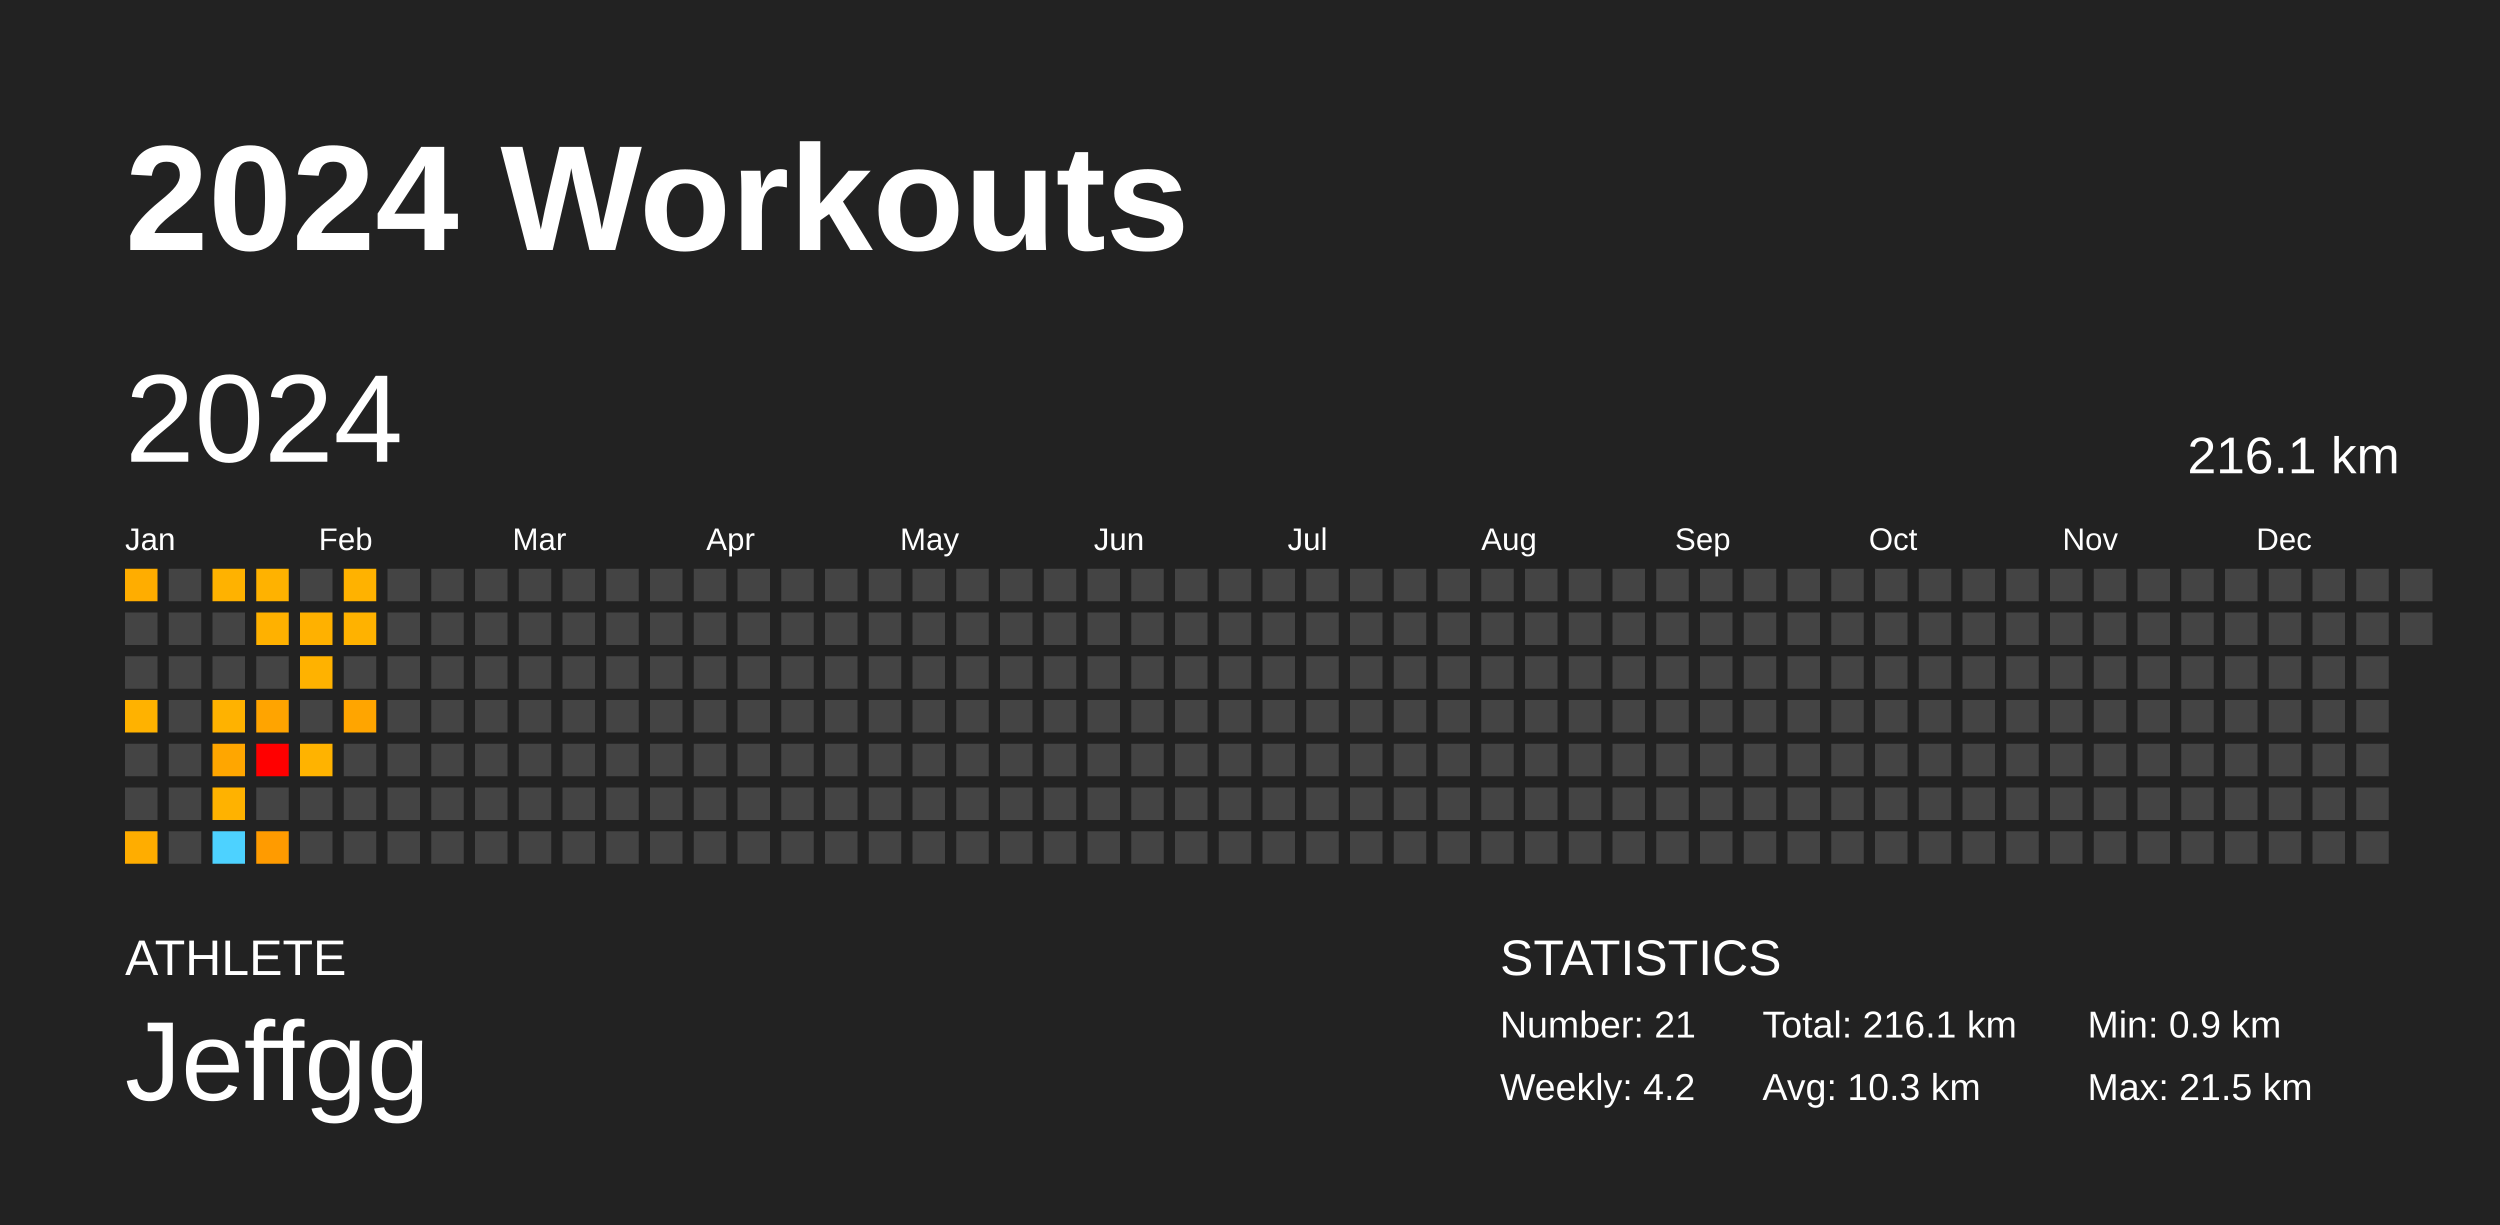
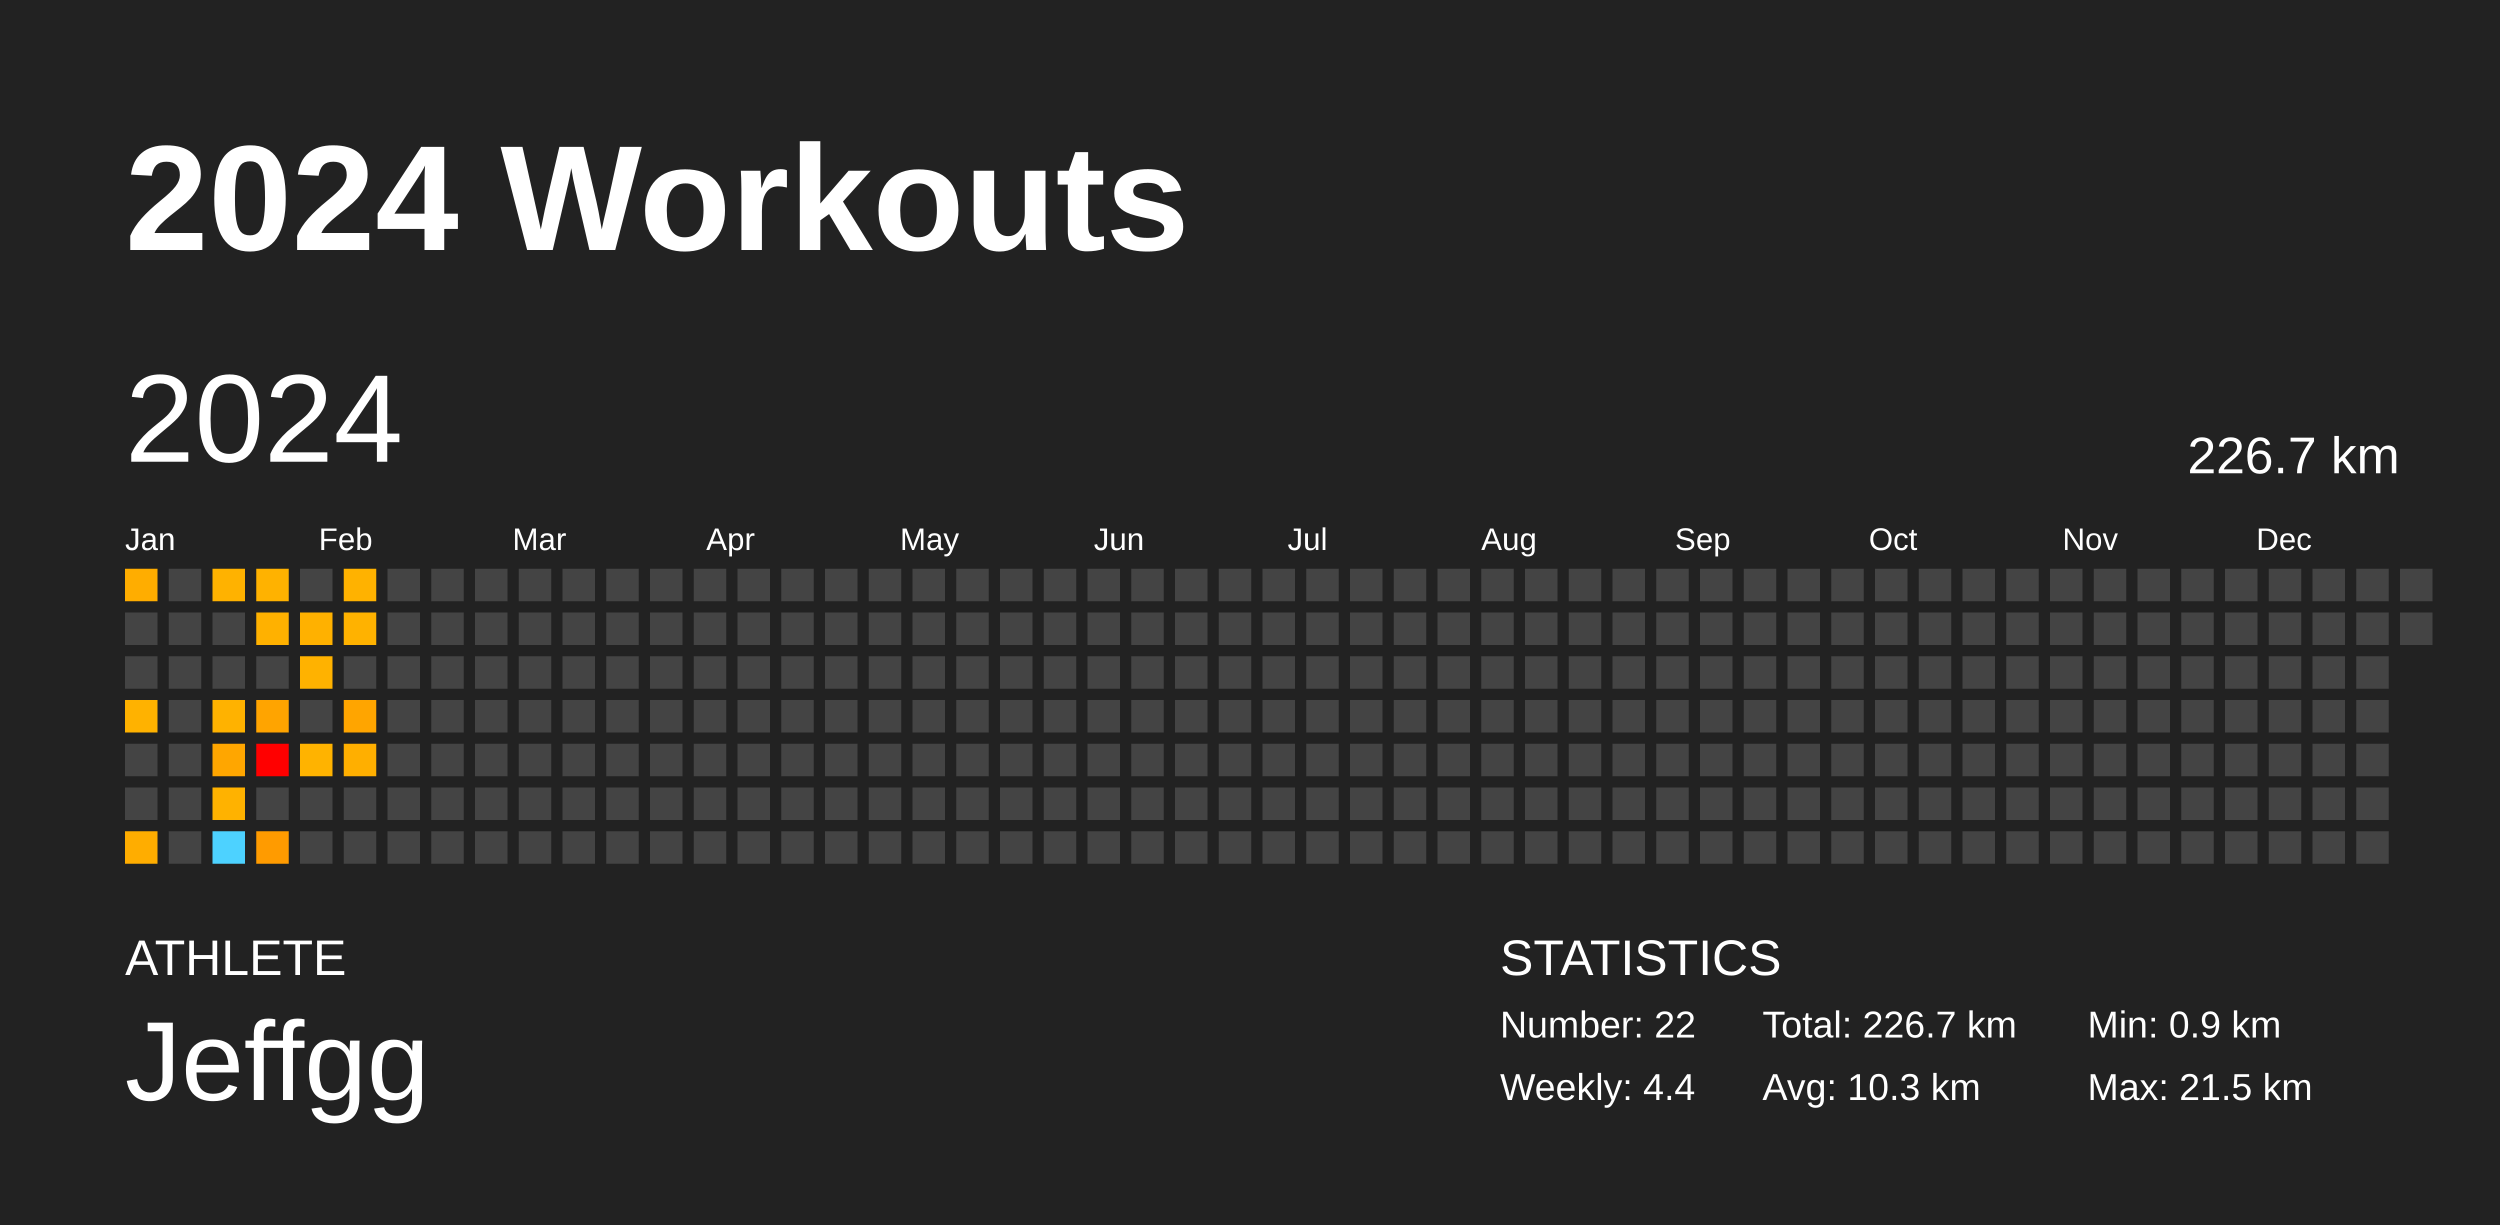
<svg xmlns="http://www.w3.org/2000/svg" baseProfile="full" height="98mm" version="1.1" viewBox="0,0,200,98" width="200mm">
  <defs />
  <rect fill="#222222" height="98" width="200" x="0" y="0" />
  <text fill="#FFFFFF" style="font-size:12px; font-family:Arial; font-weight:bold;" x="10" y="20">2024 Workouts</text>
  <text fill="#FFFFFF" style="font-size:4px; font-family:Arial" x="10" y="78">ATHLETE</text>
  <text fill="#FFFFFF" style="font-size:9px; font-family:Arial" x="10" y="88">Jeffgg</text>
  <text fill="#FFFFFF" style="font-size:4px; font-family:Arial" x="120" y="78">STATISTICS</text>
-   <text fill="#FFFFFF" style="font-size:3px; font-family:Arial" x="120" y="83">Number: 21</text>
-   <text fill="#FFFFFF" style="font-size:3px; font-family:Arial" x="120" y="88">Weekly: 4.2</text>
-   <text fill="#FFFFFF" style="font-size:3px; font-family:Arial" x="141" y="83">Total: 216.1 km</text>
+   <text fill="#FFFFFF" style="font-size:3px; font-family:Arial" x="120" y="83">Number: 22</text>
+   <text fill="#FFFFFF" style="font-size:3px; font-family:Arial" x="120" y="88">Weekly: 4.4</text>
+   <text fill="#FFFFFF" style="font-size:3px; font-family:Arial" x="141" y="83">Total: 226.7 km</text>
  <text fill="#FFFFFF" style="font-size:3px; font-family:Arial" x="141" y="88">Avg: 10.3 km</text>
  <text fill="#FFFFFF" style="font-size:3px; font-family:Arial" x="167" y="83">Min: 0.9 km</text>
  <text fill="#FFFFFF" style="font-size:3px; font-family:Arial" x="167" y="88">Max: 21.5 km</text>
  <text dominant-baseline="hanging" fill="#FFFFFF" style="font-size:10.0px; font-family:Arial;" x="10" y="30">2024</text>
-   <text dominant-baseline="hanging" fill="#FFFFFF" style="font-size:4.125px; font-family:Arial;" x="175" y="35">216.1 km</text>
+   <text dominant-baseline="hanging" fill="#FFFFFF" style="font-size:4.125px; font-family:Arial;" x="175" y="35">226.7 km</text>
  <text fill="#FFFFFF" style="font-size:2.5px; font-family:Arial" x="10.0" y="44">Jan</text>
  <text fill="#FFFFFF" style="font-size:2.5px; font-family:Arial" x="25.5" y="44">Feb</text>
  <text fill="#FFFFFF" style="font-size:2.5px; font-family:Arial" x="41.0" y="44">Mar</text>
  <text fill="#FFFFFF" style="font-size:2.5px; font-family:Arial" x="56.5" y="44">Apr</text>
  <text fill="#FFFFFF" style="font-size:2.5px; font-family:Arial" x="72.0" y="44">May</text>
  <text fill="#FFFFFF" style="font-size:2.5px; font-family:Arial" x="87.5" y="44">Jun</text>
  <text fill="#FFFFFF" style="font-size:2.5px; font-family:Arial" x="103.0" y="44">Jul</text>
  <text fill="#FFFFFF" style="font-size:2.5px; font-family:Arial" x="118.5" y="44">Aug</text>
  <text fill="#FFFFFF" style="font-size:2.5px; font-family:Arial" x="134.0" y="44">Sep</text>
  <text fill="#FFFFFF" style="font-size:2.5px; font-family:Arial" x="149.5" y="44">Oct</text>
  <text fill="#FFFFFF" style="font-size:2.5px; font-family:Arial" x="165.0" y="44">Nov</text>
  <text fill="#FFFFFF" style="font-size:2.5px; font-family:Arial" x="180.5" y="44">Dec</text>
  <rect fill="#ffad00" height="2.6" width="2.6" x="10.0" y="45.5" />
  <rect fill="#444444" height="2.6" width="2.6" x="10.0" y="49.0" />
  <rect fill="#444444" height="2.6" width="2.6" x="10.0" y="52.5" />
  <rect fill="#ffb200" height="2.6" width="2.6" x="10.0" y="56.0" />
  <rect fill="#444444" height="2.6" width="2.6" x="10.0" y="59.5" />
  <rect fill="#444444" height="2.6" width="2.6" x="10.0" y="63.0" />
  <rect fill="#ffad00" height="2.6" width="2.6" x="10.0" y="66.5" />
  <rect fill="#444444" height="2.6" width="2.6" x="13.5" y="45.5" />
  <rect fill="#444444" height="2.6" width="2.6" x="13.5" y="49.0" />
  <rect fill="#444444" height="2.6" width="2.6" x="13.5" y="52.5" />
  <rect fill="#444444" height="2.6" width="2.6" x="13.5" y="56.0" />
  <rect fill="#444444" height="2.6" width="2.6" x="13.5" y="59.5" />
  <rect fill="#444444" height="2.6" width="2.6" x="13.5" y="63.0" />
  <rect fill="#444444" height="2.6" width="2.6" x="13.5" y="66.5" />
  <rect fill="#ffb200" height="2.6" width="2.6" x="17.0" y="45.5" />
  <rect fill="#444444" height="2.6" width="2.6" x="17.0" y="49.0" />
  <rect fill="#444444" height="2.6" width="2.6" x="17.0" y="52.5" />
  <rect fill="#ffb200" height="2.6" width="2.6" x="17.0" y="56.0" />
  <rect fill="#ffa600" height="2.6" width="2.6" x="17.0" y="59.5" />
  <rect fill="#ffb200" height="2.6" width="2.6" x="17.0" y="63.0" />
  <rect fill="#4dd2ff" height="2.6" width="2.6" x="17.0" y="66.5" />
  <rect fill="#ffb200" height="2.6" width="2.6" x="20.5" y="45.5" />
  <rect fill="#ffb100" height="2.6" width="2.6" x="20.5" y="49.0" />
  <rect fill="#444444" height="2.6" width="2.6" x="20.5" y="52.5" />
  <rect fill="#ffa400" height="2.6" width="2.6" x="20.5" y="56.0" />
  <rect fill="red" height="2.6" width="2.6" x="20.5" y="59.5" />
  <rect fill="#444444" height="2.6" width="2.6" x="20.5" y="63.0" />
  <rect fill="#ff9b00" height="2.6" width="2.6" x="20.5" y="66.5" />
  <rect fill="#444444" height="2.6" width="2.6" x="24.0" y="45.5" />
  <rect fill="#ffb100" height="2.6" width="2.6" x="24.0" y="49.0" />
  <rect fill="#ffb200" height="2.6" width="2.6" x="24.0" y="52.5" />
  <rect fill="#444444" height="2.6" width="2.6" x="24.0" y="56.0" />
  <rect fill="#ffb300" height="2.6" width="2.6" x="24.0" y="59.5" />
  <rect fill="#444444" height="2.6" width="2.6" x="24.0" y="63.0" />
  <rect fill="#444444" height="2.6" width="2.6" x="24.0" y="66.5" />
  <rect fill="#ffb200" height="2.6" width="2.6" x="27.5" y="45.5" />
  <rect fill="#ffb200" height="2.6" width="2.6" x="27.5" y="49.0" />
  <rect fill="#444444" height="2.6" width="2.6" x="27.5" y="52.5" />
  <rect fill="#ffa500" height="2.6" width="2.6" x="27.5" y="56.0" />
-   <rect fill="#444444" height="2.6" width="2.6" x="27.5" y="59.5" />
+   <rect fill="#ffaf00" height="2.6" width="2.6" x="27.5" y="59.5" />
  <rect fill="#444444" height="2.6" width="2.6" x="27.5" y="63.0" />
  <rect fill="#444444" height="2.6" width="2.6" x="27.5" y="66.5" />
  <rect fill="#444444" height="2.6" width="2.6" x="31.0" y="45.5" />
  <rect fill="#444444" height="2.6" width="2.6" x="31.0" y="49.0" />
  <rect fill="#444444" height="2.6" width="2.6" x="31.0" y="52.5" />
  <rect fill="#444444" height="2.6" width="2.6" x="31.0" y="56.0" />
  <rect fill="#444444" height="2.6" width="2.6" x="31.0" y="59.5" />
  <rect fill="#444444" height="2.6" width="2.6" x="31.0" y="63.0" />
  <rect fill="#444444" height="2.6" width="2.6" x="31.0" y="66.5" />
  <rect fill="#444444" height="2.6" width="2.6" x="34.5" y="45.5" />
  <rect fill="#444444" height="2.6" width="2.6" x="34.5" y="49.0" />
  <rect fill="#444444" height="2.6" width="2.6" x="34.5" y="52.5" />
  <rect fill="#444444" height="2.6" width="2.6" x="34.5" y="56.0" />
  <rect fill="#444444" height="2.6" width="2.6" x="34.5" y="59.5" />
  <rect fill="#444444" height="2.6" width="2.6" x="34.5" y="63.0" />
  <rect fill="#444444" height="2.6" width="2.6" x="34.5" y="66.5" />
  <rect fill="#444444" height="2.6" width="2.6" x="38.0" y="45.5" />
  <rect fill="#444444" height="2.6" width="2.6" x="38.0" y="49.0" />
  <rect fill="#444444" height="2.6" width="2.6" x="38.0" y="52.5" />
  <rect fill="#444444" height="2.6" width="2.6" x="38.0" y="56.0" />
  <rect fill="#444444" height="2.6" width="2.6" x="38.0" y="59.5" />
  <rect fill="#444444" height="2.6" width="2.6" x="38.0" y="63.0" />
  <rect fill="#444444" height="2.6" width="2.6" x="38.0" y="66.5" />
  <rect fill="#444444" height="2.6" width="2.6" x="41.5" y="45.5" />
  <rect fill="#444444" height="2.6" width="2.6" x="41.5" y="49.0" />
  <rect fill="#444444" height="2.6" width="2.6" x="41.5" y="52.5" />
  <rect fill="#444444" height="2.6" width="2.6" x="41.5" y="56.0" />
  <rect fill="#444444" height="2.6" width="2.6" x="41.5" y="59.5" />
  <rect fill="#444444" height="2.6" width="2.6" x="41.5" y="63.0" />
  <rect fill="#444444" height="2.6" width="2.6" x="41.5" y="66.5" />
  <rect fill="#444444" height="2.6" width="2.6" x="45.0" y="45.5" />
  <rect fill="#444444" height="2.6" width="2.6" x="45.0" y="49.0" />
  <rect fill="#444444" height="2.6" width="2.6" x="45.0" y="52.5" />
  <rect fill="#444444" height="2.6" width="2.6" x="45.0" y="56.0" />
  <rect fill="#444444" height="2.6" width="2.6" x="45.0" y="59.5" />
  <rect fill="#444444" height="2.6" width="2.6" x="45.0" y="63.0" />
  <rect fill="#444444" height="2.6" width="2.6" x="45.0" y="66.5" />
  <rect fill="#444444" height="2.6" width="2.6" x="48.5" y="45.5" />
  <rect fill="#444444" height="2.6" width="2.6" x="48.5" y="49.0" />
  <rect fill="#444444" height="2.6" width="2.6" x="48.5" y="52.5" />
  <rect fill="#444444" height="2.6" width="2.6" x="48.5" y="56.0" />
  <rect fill="#444444" height="2.6" width="2.6" x="48.5" y="59.5" />
  <rect fill="#444444" height="2.6" width="2.6" x="48.5" y="63.0" />
  <rect fill="#444444" height="2.6" width="2.6" x="48.5" y="66.5" />
  <rect fill="#444444" height="2.6" width="2.6" x="52.0" y="45.5" />
  <rect fill="#444444" height="2.6" width="2.6" x="52.0" y="49.0" />
  <rect fill="#444444" height="2.6" width="2.6" x="52.0" y="52.5" />
  <rect fill="#444444" height="2.6" width="2.6" x="52.0" y="56.0" />
  <rect fill="#444444" height="2.6" width="2.6" x="52.0" y="59.5" />
  <rect fill="#444444" height="2.6" width="2.6" x="52.0" y="63.0" />
  <rect fill="#444444" height="2.6" width="2.6" x="52.0" y="66.5" />
  <rect fill="#444444" height="2.6" width="2.6" x="55.5" y="45.5" />
  <rect fill="#444444" height="2.6" width="2.6" x="55.5" y="49.0" />
  <rect fill="#444444" height="2.6" width="2.6" x="55.5" y="52.5" />
  <rect fill="#444444" height="2.6" width="2.6" x="55.5" y="56.0" />
  <rect fill="#444444" height="2.6" width="2.6" x="55.5" y="59.5" />
  <rect fill="#444444" height="2.6" width="2.6" x="55.5" y="63.0" />
  <rect fill="#444444" height="2.6" width="2.6" x="55.5" y="66.5" />
  <rect fill="#444444" height="2.6" width="2.6" x="59.0" y="45.5" />
  <rect fill="#444444" height="2.6" width="2.6" x="59.0" y="49.0" />
  <rect fill="#444444" height="2.6" width="2.6" x="59.0" y="52.5" />
  <rect fill="#444444" height="2.6" width="2.6" x="59.0" y="56.0" />
  <rect fill="#444444" height="2.6" width="2.6" x="59.0" y="59.5" />
  <rect fill="#444444" height="2.6" width="2.6" x="59.0" y="63.0" />
  <rect fill="#444444" height="2.6" width="2.6" x="59.0" y="66.5" />
  <rect fill="#444444" height="2.6" width="2.6" x="62.5" y="45.5" />
  <rect fill="#444444" height="2.6" width="2.6" x="62.5" y="49.0" />
  <rect fill="#444444" height="2.6" width="2.6" x="62.5" y="52.5" />
  <rect fill="#444444" height="2.6" width="2.6" x="62.5" y="56.0" />
  <rect fill="#444444" height="2.6" width="2.6" x="62.5" y="59.5" />
  <rect fill="#444444" height="2.6" width="2.6" x="62.5" y="63.0" />
  <rect fill="#444444" height="2.6" width="2.6" x="62.5" y="66.5" />
  <rect fill="#444444" height="2.6" width="2.6" x="66.0" y="45.5" />
  <rect fill="#444444" height="2.6" width="2.6" x="66.0" y="49.0" />
  <rect fill="#444444" height="2.6" width="2.6" x="66.0" y="52.5" />
  <rect fill="#444444" height="2.6" width="2.6" x="66.0" y="56.0" />
  <rect fill="#444444" height="2.6" width="2.6" x="66.0" y="59.5" />
  <rect fill="#444444" height="2.6" width="2.6" x="66.0" y="63.0" />
  <rect fill="#444444" height="2.6" width="2.6" x="66.0" y="66.5" />
  <rect fill="#444444" height="2.6" width="2.6" x="69.5" y="45.5" />
  <rect fill="#444444" height="2.6" width="2.6" x="69.5" y="49.0" />
  <rect fill="#444444" height="2.6" width="2.6" x="69.5" y="52.5" />
  <rect fill="#444444" height="2.6" width="2.6" x="69.5" y="56.0" />
  <rect fill="#444444" height="2.6" width="2.6" x="69.5" y="59.5" />
  <rect fill="#444444" height="2.6" width="2.6" x="69.5" y="63.0" />
  <rect fill="#444444" height="2.6" width="2.6" x="69.5" y="66.5" />
  <rect fill="#444444" height="2.6" width="2.6" x="73.0" y="45.5" />
  <rect fill="#444444" height="2.6" width="2.6" x="73.0" y="49.0" />
  <rect fill="#444444" height="2.6" width="2.6" x="73.0" y="52.5" />
  <rect fill="#444444" height="2.6" width="2.6" x="73.0" y="56.0" />
  <rect fill="#444444" height="2.6" width="2.6" x="73.0" y="59.5" />
  <rect fill="#444444" height="2.6" width="2.6" x="73.0" y="63.0" />
  <rect fill="#444444" height="2.6" width="2.6" x="73.0" y="66.5" />
  <rect fill="#444444" height="2.6" width="2.6" x="76.5" y="45.5" />
  <rect fill="#444444" height="2.6" width="2.6" x="76.5" y="49.0" />
  <rect fill="#444444" height="2.6" width="2.6" x="76.5" y="52.5" />
  <rect fill="#444444" height="2.6" width="2.6" x="76.5" y="56.0" />
  <rect fill="#444444" height="2.6" width="2.6" x="76.5" y="59.5" />
  <rect fill="#444444" height="2.6" width="2.6" x="76.5" y="63.0" />
  <rect fill="#444444" height="2.6" width="2.6" x="76.5" y="66.5" />
  <rect fill="#444444" height="2.6" width="2.6" x="80.0" y="45.5" />
  <rect fill="#444444" height="2.6" width="2.6" x="80.0" y="49.0" />
  <rect fill="#444444" height="2.6" width="2.6" x="80.0" y="52.5" />
  <rect fill="#444444" height="2.6" width="2.6" x="80.0" y="56.0" />
  <rect fill="#444444" height="2.6" width="2.6" x="80.0" y="59.5" />
  <rect fill="#444444" height="2.6" width="2.6" x="80.0" y="63.0" />
  <rect fill="#444444" height="2.6" width="2.6" x="80.0" y="66.5" />
  <rect fill="#444444" height="2.6" width="2.6" x="83.5" y="45.5" />
  <rect fill="#444444" height="2.6" width="2.6" x="83.5" y="49.0" />
  <rect fill="#444444" height="2.6" width="2.6" x="83.5" y="52.5" />
  <rect fill="#444444" height="2.6" width="2.6" x="83.5" y="56.0" />
  <rect fill="#444444" height="2.6" width="2.6" x="83.5" y="59.5" />
  <rect fill="#444444" height="2.6" width="2.6" x="83.5" y="63.0" />
  <rect fill="#444444" height="2.6" width="2.6" x="83.5" y="66.5" />
  <rect fill="#444444" height="2.6" width="2.6" x="87.0" y="45.5" />
  <rect fill="#444444" height="2.6" width="2.6" x="87.0" y="49.0" />
  <rect fill="#444444" height="2.6" width="2.6" x="87.0" y="52.5" />
  <rect fill="#444444" height="2.6" width="2.6" x="87.0" y="56.0" />
  <rect fill="#444444" height="2.6" width="2.6" x="87.0" y="59.5" />
  <rect fill="#444444" height="2.6" width="2.6" x="87.0" y="63.0" />
  <rect fill="#444444" height="2.6" width="2.6" x="87.0" y="66.5" />
  <rect fill="#444444" height="2.6" width="2.6" x="90.5" y="45.5" />
  <rect fill="#444444" height="2.6" width="2.6" x="90.5" y="49.0" />
  <rect fill="#444444" height="2.6" width="2.6" x="90.5" y="52.5" />
  <rect fill="#444444" height="2.6" width="2.6" x="90.5" y="56.0" />
  <rect fill="#444444" height="2.6" width="2.6" x="90.5" y="59.5" />
  <rect fill="#444444" height="2.6" width="2.6" x="90.5" y="63.0" />
  <rect fill="#444444" height="2.6" width="2.6" x="90.5" y="66.5" />
  <rect fill="#444444" height="2.6" width="2.6" x="94.0" y="45.5" />
  <rect fill="#444444" height="2.6" width="2.6" x="94.0" y="49.0" />
  <rect fill="#444444" height="2.6" width="2.6" x="94.0" y="52.5" />
  <rect fill="#444444" height="2.6" width="2.6" x="94.0" y="56.0" />
  <rect fill="#444444" height="2.6" width="2.6" x="94.0" y="59.5" />
  <rect fill="#444444" height="2.6" width="2.6" x="94.0" y="63.0" />
  <rect fill="#444444" height="2.6" width="2.6" x="94.0" y="66.5" />
  <rect fill="#444444" height="2.6" width="2.6" x="97.5" y="45.5" />
  <rect fill="#444444" height="2.6" width="2.6" x="97.5" y="49.0" />
  <rect fill="#444444" height="2.6" width="2.6" x="97.5" y="52.5" />
  <rect fill="#444444" height="2.6" width="2.6" x="97.5" y="56.0" />
  <rect fill="#444444" height="2.6" width="2.6" x="97.5" y="59.5" />
  <rect fill="#444444" height="2.6" width="2.6" x="97.5" y="63.0" />
  <rect fill="#444444" height="2.6" width="2.6" x="97.5" y="66.5" />
  <rect fill="#444444" height="2.6" width="2.6" x="101.0" y="45.5" />
  <rect fill="#444444" height="2.6" width="2.6" x="101.0" y="49.0" />
  <rect fill="#444444" height="2.6" width="2.6" x="101.0" y="52.5" />
  <rect fill="#444444" height="2.6" width="2.6" x="101.0" y="56.0" />
  <rect fill="#444444" height="2.6" width="2.6" x="101.0" y="59.5" />
  <rect fill="#444444" height="2.6" width="2.6" x="101.0" y="63.0" />
  <rect fill="#444444" height="2.6" width="2.6" x="101.0" y="66.5" />
  <rect fill="#444444" height="2.6" width="2.6" x="104.5" y="45.5" />
  <rect fill="#444444" height="2.6" width="2.6" x="104.5" y="49.0" />
  <rect fill="#444444" height="2.6" width="2.6" x="104.5" y="52.5" />
  <rect fill="#444444" height="2.6" width="2.6" x="104.5" y="56.0" />
  <rect fill="#444444" height="2.6" width="2.6" x="104.5" y="59.5" />
  <rect fill="#444444" height="2.6" width="2.6" x="104.5" y="63.0" />
  <rect fill="#444444" height="2.6" width="2.6" x="104.5" y="66.5" />
  <rect fill="#444444" height="2.6" width="2.6" x="108.0" y="45.5" />
  <rect fill="#444444" height="2.6" width="2.6" x="108.0" y="49.0" />
  <rect fill="#444444" height="2.6" width="2.6" x="108.0" y="52.5" />
  <rect fill="#444444" height="2.6" width="2.6" x="108.0" y="56.0" />
  <rect fill="#444444" height="2.6" width="2.6" x="108.0" y="59.5" />
  <rect fill="#444444" height="2.6" width="2.6" x="108.0" y="63.0" />
  <rect fill="#444444" height="2.6" width="2.6" x="108.0" y="66.5" />
  <rect fill="#444444" height="2.6" width="2.6" x="111.5" y="45.5" />
  <rect fill="#444444" height="2.6" width="2.6" x="111.5" y="49.0" />
  <rect fill="#444444" height="2.6" width="2.6" x="111.5" y="52.5" />
  <rect fill="#444444" height="2.6" width="2.6" x="111.5" y="56.0" />
  <rect fill="#444444" height="2.6" width="2.6" x="111.5" y="59.5" />
  <rect fill="#444444" height="2.6" width="2.6" x="111.5" y="63.0" />
  <rect fill="#444444" height="2.6" width="2.6" x="111.5" y="66.5" />
  <rect fill="#444444" height="2.6" width="2.6" x="115.0" y="45.5" />
  <rect fill="#444444" height="2.6" width="2.6" x="115.0" y="49.0" />
  <rect fill="#444444" height="2.6" width="2.6" x="115.0" y="52.5" />
  <rect fill="#444444" height="2.6" width="2.6" x="115.0" y="56.0" />
  <rect fill="#444444" height="2.6" width="2.6" x="115.0" y="59.5" />
  <rect fill="#444444" height="2.6" width="2.6" x="115.0" y="63.0" />
  <rect fill="#444444" height="2.6" width="2.6" x="115.0" y="66.5" />
  <rect fill="#444444" height="2.6" width="2.6" x="118.5" y="45.5" />
  <rect fill="#444444" height="2.6" width="2.6" x="118.5" y="49.0" />
  <rect fill="#444444" height="2.6" width="2.6" x="118.5" y="52.5" />
  <rect fill="#444444" height="2.6" width="2.6" x="118.5" y="56.0" />
  <rect fill="#444444" height="2.6" width="2.6" x="118.5" y="59.5" />
  <rect fill="#444444" height="2.6" width="2.6" x="118.5" y="63.0" />
  <rect fill="#444444" height="2.6" width="2.6" x="118.5" y="66.5" />
  <rect fill="#444444" height="2.6" width="2.6" x="122.0" y="45.5" />
  <rect fill="#444444" height="2.6" width="2.6" x="122.0" y="49.0" />
  <rect fill="#444444" height="2.6" width="2.6" x="122.0" y="52.5" />
  <rect fill="#444444" height="2.6" width="2.6" x="122.0" y="56.0" />
  <rect fill="#444444" height="2.6" width="2.6" x="122.0" y="59.5" />
  <rect fill="#444444" height="2.6" width="2.6" x="122.0" y="63.0" />
  <rect fill="#444444" height="2.6" width="2.6" x="122.0" y="66.5" />
  <rect fill="#444444" height="2.6" width="2.6" x="125.5" y="45.5" />
  <rect fill="#444444" height="2.6" width="2.6" x="125.5" y="49.0" />
  <rect fill="#444444" height="2.6" width="2.6" x="125.5" y="52.5" />
  <rect fill="#444444" height="2.6" width="2.6" x="125.5" y="56.0" />
  <rect fill="#444444" height="2.6" width="2.6" x="125.5" y="59.5" />
  <rect fill="#444444" height="2.6" width="2.6" x="125.5" y="63.0" />
  <rect fill="#444444" height="2.6" width="2.6" x="125.5" y="66.5" />
  <rect fill="#444444" height="2.6" width="2.6" x="129.0" y="45.5" />
  <rect fill="#444444" height="2.6" width="2.6" x="129.0" y="49.0" />
  <rect fill="#444444" height="2.6" width="2.6" x="129.0" y="52.5" />
  <rect fill="#444444" height="2.6" width="2.6" x="129.0" y="56.0" />
  <rect fill="#444444" height="2.6" width="2.6" x="129.0" y="59.5" />
  <rect fill="#444444" height="2.6" width="2.6" x="129.0" y="63.0" />
  <rect fill="#444444" height="2.6" width="2.6" x="129.0" y="66.5" />
  <rect fill="#444444" height="2.6" width="2.6" x="132.5" y="45.5" />
  <rect fill="#444444" height="2.6" width="2.6" x="132.5" y="49.0" />
  <rect fill="#444444" height="2.6" width="2.6" x="132.5" y="52.5" />
  <rect fill="#444444" height="2.6" width="2.6" x="132.5" y="56.0" />
  <rect fill="#444444" height="2.6" width="2.6" x="132.5" y="59.5" />
  <rect fill="#444444" height="2.6" width="2.6" x="132.5" y="63.0" />
  <rect fill="#444444" height="2.6" width="2.6" x="132.5" y="66.5" />
  <rect fill="#444444" height="2.6" width="2.6" x="136.0" y="45.5" />
  <rect fill="#444444" height="2.6" width="2.6" x="136.0" y="49.0" />
  <rect fill="#444444" height="2.6" width="2.6" x="136.0" y="52.5" />
  <rect fill="#444444" height="2.6" width="2.6" x="136.0" y="56.0" />
  <rect fill="#444444" height="2.6" width="2.6" x="136.0" y="59.5" />
  <rect fill="#444444" height="2.6" width="2.6" x="136.0" y="63.0" />
  <rect fill="#444444" height="2.6" width="2.6" x="136.0" y="66.5" />
  <rect fill="#444444" height="2.6" width="2.6" x="139.5" y="45.5" />
  <rect fill="#444444" height="2.6" width="2.6" x="139.5" y="49.0" />
  <rect fill="#444444" height="2.6" width="2.6" x="139.5" y="52.5" />
  <rect fill="#444444" height="2.6" width="2.6" x="139.5" y="56.0" />
  <rect fill="#444444" height="2.6" width="2.6" x="139.5" y="59.5" />
  <rect fill="#444444" height="2.6" width="2.6" x="139.5" y="63.0" />
  <rect fill="#444444" height="2.6" width="2.6" x="139.5" y="66.5" />
  <rect fill="#444444" height="2.6" width="2.6" x="143.0" y="45.5" />
  <rect fill="#444444" height="2.6" width="2.6" x="143.0" y="49.0" />
  <rect fill="#444444" height="2.6" width="2.6" x="143.0" y="52.5" />
  <rect fill="#444444" height="2.6" width="2.6" x="143.0" y="56.0" />
  <rect fill="#444444" height="2.6" width="2.6" x="143.0" y="59.5" />
  <rect fill="#444444" height="2.6" width="2.6" x="143.0" y="63.0" />
  <rect fill="#444444" height="2.6" width="2.6" x="143.0" y="66.5" />
  <rect fill="#444444" height="2.6" width="2.6" x="146.5" y="45.5" />
  <rect fill="#444444" height="2.6" width="2.6" x="146.5" y="49.0" />
  <rect fill="#444444" height="2.6" width="2.6" x="146.5" y="52.5" />
  <rect fill="#444444" height="2.6" width="2.6" x="146.5" y="56.0" />
  <rect fill="#444444" height="2.6" width="2.6" x="146.5" y="59.5" />
  <rect fill="#444444" height="2.6" width="2.6" x="146.5" y="63.0" />
  <rect fill="#444444" height="2.6" width="2.6" x="146.5" y="66.5" />
  <rect fill="#444444" height="2.6" width="2.6" x="150.0" y="45.5" />
  <rect fill="#444444" height="2.6" width="2.6" x="150.0" y="49.0" />
  <rect fill="#444444" height="2.6" width="2.6" x="150.0" y="52.5" />
  <rect fill="#444444" height="2.6" width="2.6" x="150.0" y="56.0" />
  <rect fill="#444444" height="2.6" width="2.6" x="150.0" y="59.5" />
  <rect fill="#444444" height="2.6" width="2.6" x="150.0" y="63.0" />
  <rect fill="#444444" height="2.6" width="2.6" x="150.0" y="66.5" />
  <rect fill="#444444" height="2.6" width="2.6" x="153.5" y="45.5" />
  <rect fill="#444444" height="2.6" width="2.6" x="153.5" y="49.0" />
  <rect fill="#444444" height="2.6" width="2.6" x="153.5" y="52.5" />
  <rect fill="#444444" height="2.6" width="2.6" x="153.5" y="56.0" />
  <rect fill="#444444" height="2.6" width="2.6" x="153.5" y="59.5" />
  <rect fill="#444444" height="2.6" width="2.6" x="153.5" y="63.0" />
  <rect fill="#444444" height="2.6" width="2.6" x="153.5" y="66.5" />
  <rect fill="#444444" height="2.6" width="2.6" x="157.0" y="45.5" />
  <rect fill="#444444" height="2.6" width="2.6" x="157.0" y="49.0" />
  <rect fill="#444444" height="2.6" width="2.6" x="157.0" y="52.5" />
  <rect fill="#444444" height="2.6" width="2.6" x="157.0" y="56.0" />
  <rect fill="#444444" height="2.6" width="2.6" x="157.0" y="59.5" />
  <rect fill="#444444" height="2.6" width="2.6" x="157.0" y="63.0" />
  <rect fill="#444444" height="2.6" width="2.6" x="157.0" y="66.5" />
  <rect fill="#444444" height="2.6" width="2.6" x="160.5" y="45.5" />
  <rect fill="#444444" height="2.6" width="2.6" x="160.5" y="49.0" />
  <rect fill="#444444" height="2.6" width="2.6" x="160.5" y="52.5" />
  <rect fill="#444444" height="2.6" width="2.6" x="160.5" y="56.0" />
  <rect fill="#444444" height="2.6" width="2.6" x="160.5" y="59.5" />
  <rect fill="#444444" height="2.6" width="2.6" x="160.5" y="63.0" />
  <rect fill="#444444" height="2.6" width="2.6" x="160.5" y="66.5" />
  <rect fill="#444444" height="2.6" width="2.6" x="164.0" y="45.5" />
  <rect fill="#444444" height="2.6" width="2.6" x="164.0" y="49.0" />
  <rect fill="#444444" height="2.6" width="2.6" x="164.0" y="52.5" />
  <rect fill="#444444" height="2.6" width="2.6" x="164.0" y="56.0" />
  <rect fill="#444444" height="2.6" width="2.6" x="164.0" y="59.5" />
  <rect fill="#444444" height="2.6" width="2.6" x="164.0" y="63.0" />
  <rect fill="#444444" height="2.6" width="2.6" x="164.0" y="66.5" />
  <rect fill="#444444" height="2.6" width="2.6" x="167.5" y="45.5" />
  <rect fill="#444444" height="2.6" width="2.6" x="167.5" y="49.0" />
  <rect fill="#444444" height="2.6" width="2.6" x="167.5" y="52.5" />
  <rect fill="#444444" height="2.6" width="2.6" x="167.5" y="56.0" />
  <rect fill="#444444" height="2.6" width="2.6" x="167.5" y="59.5" />
  <rect fill="#444444" height="2.6" width="2.6" x="167.5" y="63.0" />
  <rect fill="#444444" height="2.6" width="2.6" x="167.5" y="66.5" />
  <rect fill="#444444" height="2.6" width="2.6" x="171.0" y="45.5" />
  <rect fill="#444444" height="2.6" width="2.6" x="171.0" y="49.0" />
  <rect fill="#444444" height="2.6" width="2.6" x="171.0" y="52.5" />
  <rect fill="#444444" height="2.6" width="2.6" x="171.0" y="56.0" />
  <rect fill="#444444" height="2.6" width="2.6" x="171.0" y="59.5" />
  <rect fill="#444444" height="2.6" width="2.6" x="171.0" y="63.0" />
  <rect fill="#444444" height="2.6" width="2.6" x="171.0" y="66.5" />
  <rect fill="#444444" height="2.6" width="2.6" x="174.5" y="45.5" />
  <rect fill="#444444" height="2.6" width="2.6" x="174.5" y="49.0" />
  <rect fill="#444444" height="2.6" width="2.6" x="174.5" y="52.5" />
  <rect fill="#444444" height="2.6" width="2.6" x="174.5" y="56.0" />
  <rect fill="#444444" height="2.6" width="2.6" x="174.5" y="59.5" />
  <rect fill="#444444" height="2.6" width="2.6" x="174.5" y="63.0" />
  <rect fill="#444444" height="2.6" width="2.6" x="174.5" y="66.5" />
  <rect fill="#444444" height="2.6" width="2.6" x="178.0" y="45.5" />
  <rect fill="#444444" height="2.6" width="2.6" x="178.0" y="49.0" />
  <rect fill="#444444" height="2.6" width="2.6" x="178.0" y="52.5" />
  <rect fill="#444444" height="2.6" width="2.6" x="178.0" y="56.0" />
  <rect fill="#444444" height="2.6" width="2.6" x="178.0" y="59.5" />
  <rect fill="#444444" height="2.6" width="2.6" x="178.0" y="63.0" />
  <rect fill="#444444" height="2.6" width="2.6" x="178.0" y="66.5" />
  <rect fill="#444444" height="2.6" width="2.6" x="181.5" y="45.5" />
  <rect fill="#444444" height="2.6" width="2.6" x="181.5" y="49.0" />
  <rect fill="#444444" height="2.6" width="2.6" x="181.5" y="52.5" />
  <rect fill="#444444" height="2.6" width="2.6" x="181.5" y="56.0" />
  <rect fill="#444444" height="2.6" width="2.6" x="181.5" y="59.5" />
  <rect fill="#444444" height="2.6" width="2.6" x="181.5" y="63.0" />
  <rect fill="#444444" height="2.6" width="2.6" x="181.5" y="66.5" />
  <rect fill="#444444" height="2.6" width="2.6" x="185.0" y="45.5" />
  <rect fill="#444444" height="2.6" width="2.6" x="185.0" y="49.0" />
  <rect fill="#444444" height="2.6" width="2.6" x="185.0" y="52.5" />
  <rect fill="#444444" height="2.6" width="2.6" x="185.0" y="56.0" />
  <rect fill="#444444" height="2.6" width="2.6" x="185.0" y="59.5" />
  <rect fill="#444444" height="2.6" width="2.6" x="185.0" y="63.0" />
  <rect fill="#444444" height="2.6" width="2.6" x="185.0" y="66.5" />
  <rect fill="#444444" height="2.6" width="2.6" x="188.5" y="45.5" />
  <rect fill="#444444" height="2.6" width="2.6" x="188.5" y="49.0" />
  <rect fill="#444444" height="2.6" width="2.6" x="188.5" y="52.5" />
  <rect fill="#444444" height="2.6" width="2.6" x="188.5" y="56.0" />
  <rect fill="#444444" height="2.6" width="2.6" x="188.5" y="59.5" />
  <rect fill="#444444" height="2.6" width="2.6" x="188.5" y="63.0" />
  <rect fill="#444444" height="2.6" width="2.6" x="188.5" y="66.5" />
  <rect fill="#444444" height="2.6" width="2.6" x="192.0" y="45.5" />
  <rect fill="#444444" height="2.6" width="2.6" x="192.0" y="49.0" />
</svg>
